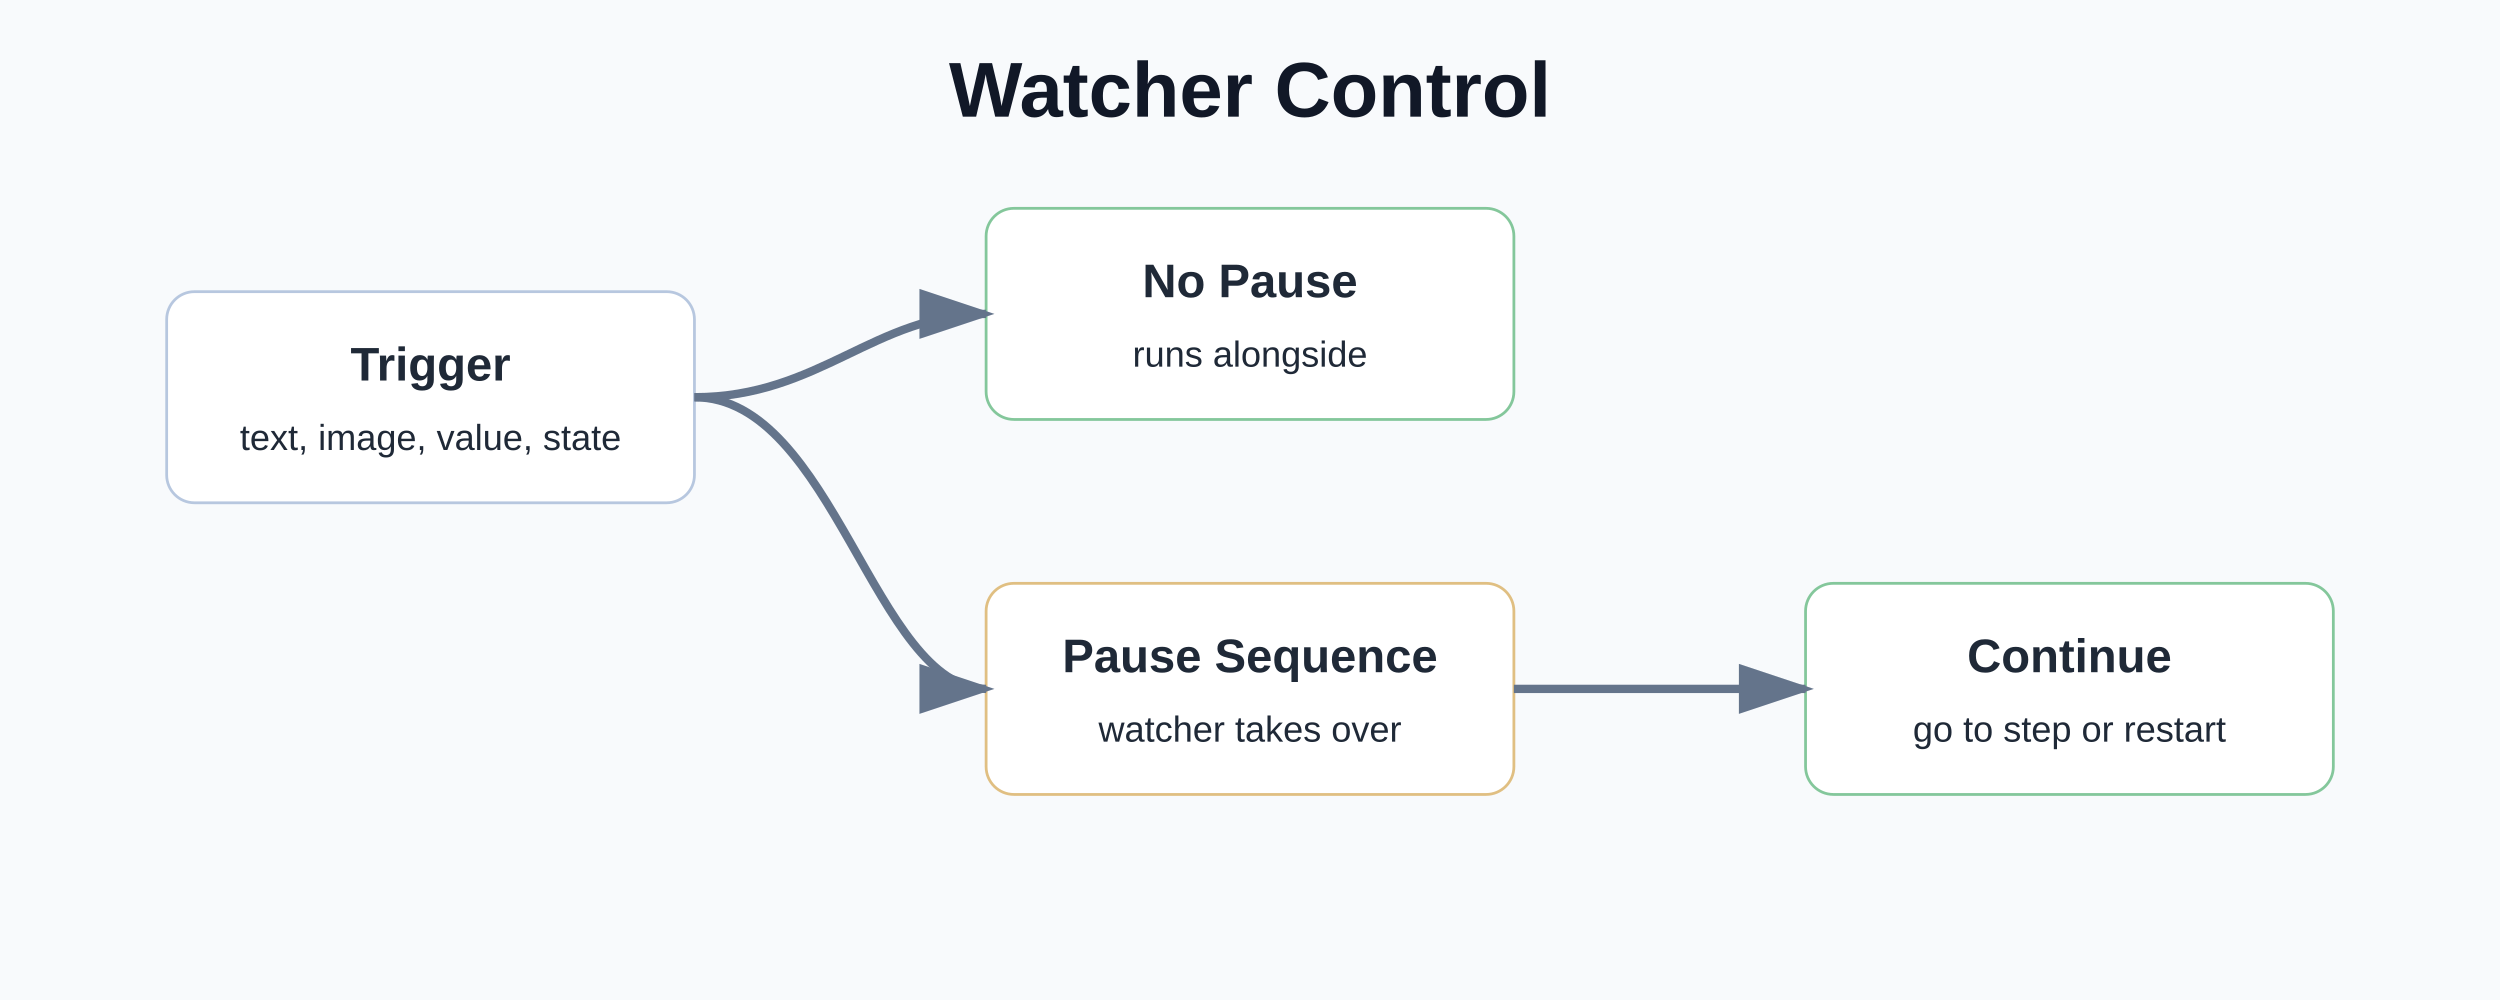
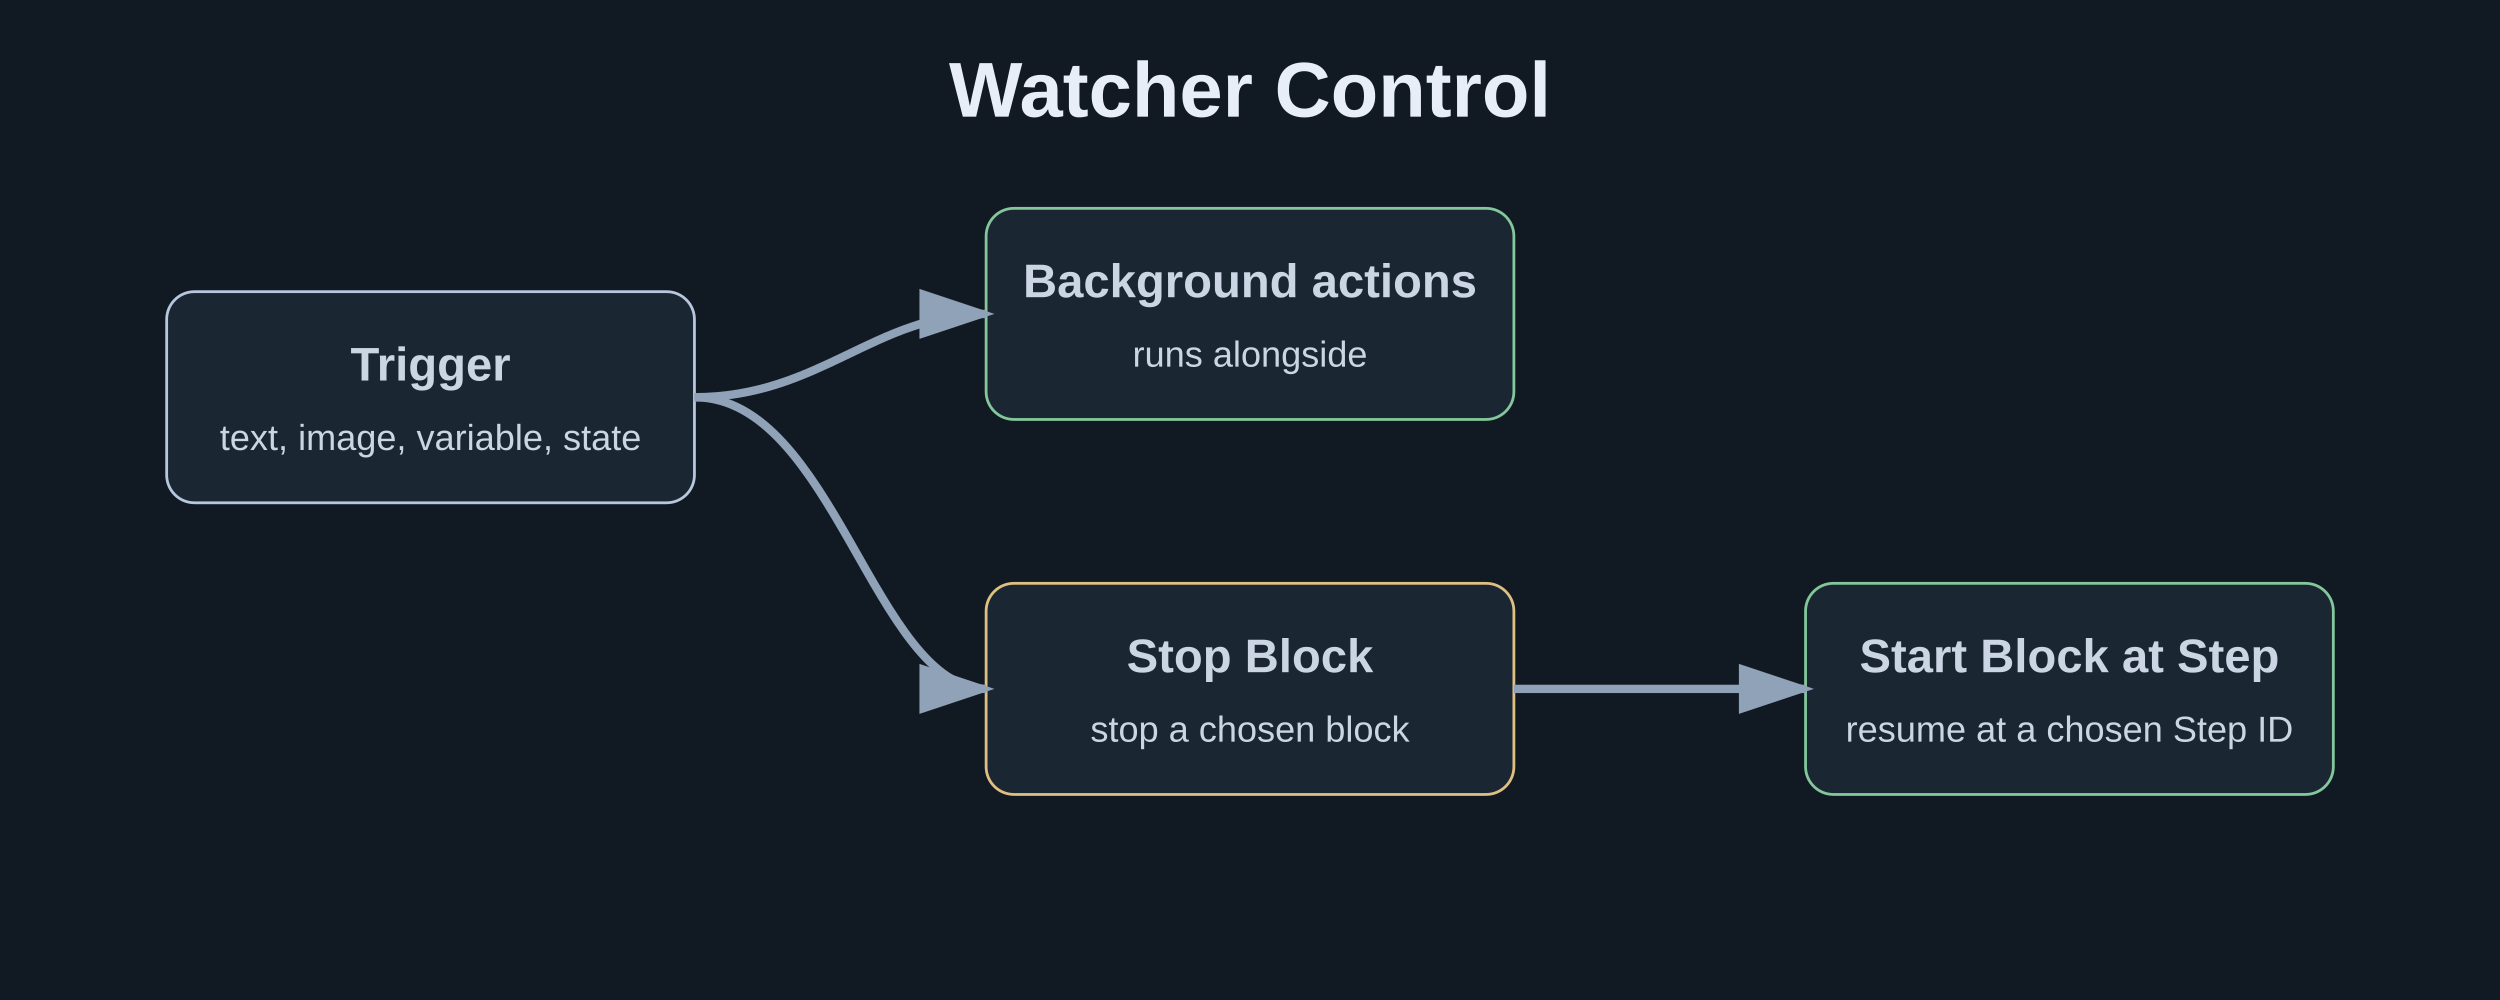
<svg xmlns="http://www.w3.org/2000/svg" width="900" height="360" viewBox="0 0 900 360" role="img" aria-label="Watcher control flow diagram">
-   <rect width="900" height="360" fill="#f8fafc" />
-   <text x="450" y="42" text-anchor="middle" font-family="Segoe UI, Arial" font-size="28" font-weight="700" fill="#111827">Watcher Control</text>
-   <g font-family="Segoe UI, Arial" fill="#1f2937">
-     <rect x="60" y="105" width="190" height="76" rx="10" fill="#ffffff" stroke="#b7c7df" />
+   <rect width="900" height="360" fill="#111923" />
+   <text x="450" y="42" text-anchor="middle" font-family="Segoe UI, Arial" font-size="28" font-weight="700" fill="#e7eef7">Watcher Control</text>
+   <g font-family="Segoe UI, Arial" fill="#cbd5e3">
+     <rect x="60" y="105" width="190" height="76" rx="10" fill="#1b2633" stroke="#b7c7df" />
    <text x="155" y="137" text-anchor="middle" font-size="17" font-weight="700">Trigger</text>
-     <text x="155" y="162" text-anchor="middle" font-size="13">text, image, value, state</text>
-     <rect x="355" y="75" width="190" height="76" rx="10" fill="#ffffff" stroke="#84c79b" />
-     <text x="450" y="107" text-anchor="middle" font-size="17" font-weight="700">No Pause</text>
+     <text x="155" y="162" text-anchor="middle" font-size="13">text, image, variable, state</text>
+     <rect x="355" y="75" width="190" height="76" rx="10" fill="#1b2633" stroke="#84c79b" />
+     <text x="450" y="107" text-anchor="middle" font-size="17" font-weight="700">Background actions</text>
    <text x="450" y="132" text-anchor="middle" font-size="13">runs alongside</text>
-     <rect x="355" y="210" width="190" height="76" rx="10" fill="#ffffff" stroke="#e0bf82" />
-     <text x="450" y="242" text-anchor="middle" font-size="17" font-weight="700">Pause Sequence</text>
-     <text x="450" y="267" text-anchor="middle" font-size="13">watcher takes over</text>
-     <rect x="650" y="210" width="190" height="76" rx="10" fill="#ffffff" stroke="#84c79b" />
-     <text x="745" y="242" text-anchor="middle" font-size="17" font-weight="700">Continue</text>
-     <text x="745" y="267" text-anchor="middle" font-size="13">go to step or restart</text>
-     <path d="M250 143 C295 143 315 113 355 113" stroke="#64748b" stroke-width="3" fill="none" marker-end="url(#arrow)" />
-     <path d="M250 143 C300 143 315 248 355 248" stroke="#64748b" stroke-width="3" fill="none" marker-end="url(#arrow)" />
-     <path d="M545 248 H650" stroke="#64748b" stroke-width="3" fill="none" marker-end="url(#arrow)" />
+     <rect x="355" y="210" width="190" height="76" rx="10" fill="#1b2633" stroke="#e0bf82" />
+     <text x="450" y="242" text-anchor="middle" font-size="17" font-weight="700">Stop Block</text>
+     <text x="450" y="267" text-anchor="middle" font-size="13">stop a chosen block</text>
+     <rect x="650" y="210" width="190" height="76" rx="10" fill="#1b2633" stroke="#84c79b" />
+     <text x="745" y="242" text-anchor="middle" font-size="17" font-weight="700">Start Block at Step</text>
+     <text x="745" y="267" text-anchor="middle" font-size="13">resume at a chosen Step ID</text>
+     <path d="M250 143 C295 143 315 113 355 113" stroke="#8fa2b8" stroke-width="3" fill="none" marker-end="url(#arrow)" />
+     <path d="M250 143 C300 143 315 248 355 248" stroke="#8fa2b8" stroke-width="3" fill="none" marker-end="url(#arrow)" />
+     <path d="M545 248 H650" stroke="#8fa2b8" stroke-width="3" fill="none" marker-end="url(#arrow)" />
  </g>
  <defs>
    <marker id="arrow" markerWidth="10" markerHeight="10" refX="8" refY="3" orient="auto" markerUnits="strokeWidth">
-       <path d="M0,0 L0,6 L9,3 z" fill="#64748b" />
+       <path d="M0,0 L0,6 L9,3 z" fill="#8fa2b8" />
    </marker>
  </defs>
</svg>
